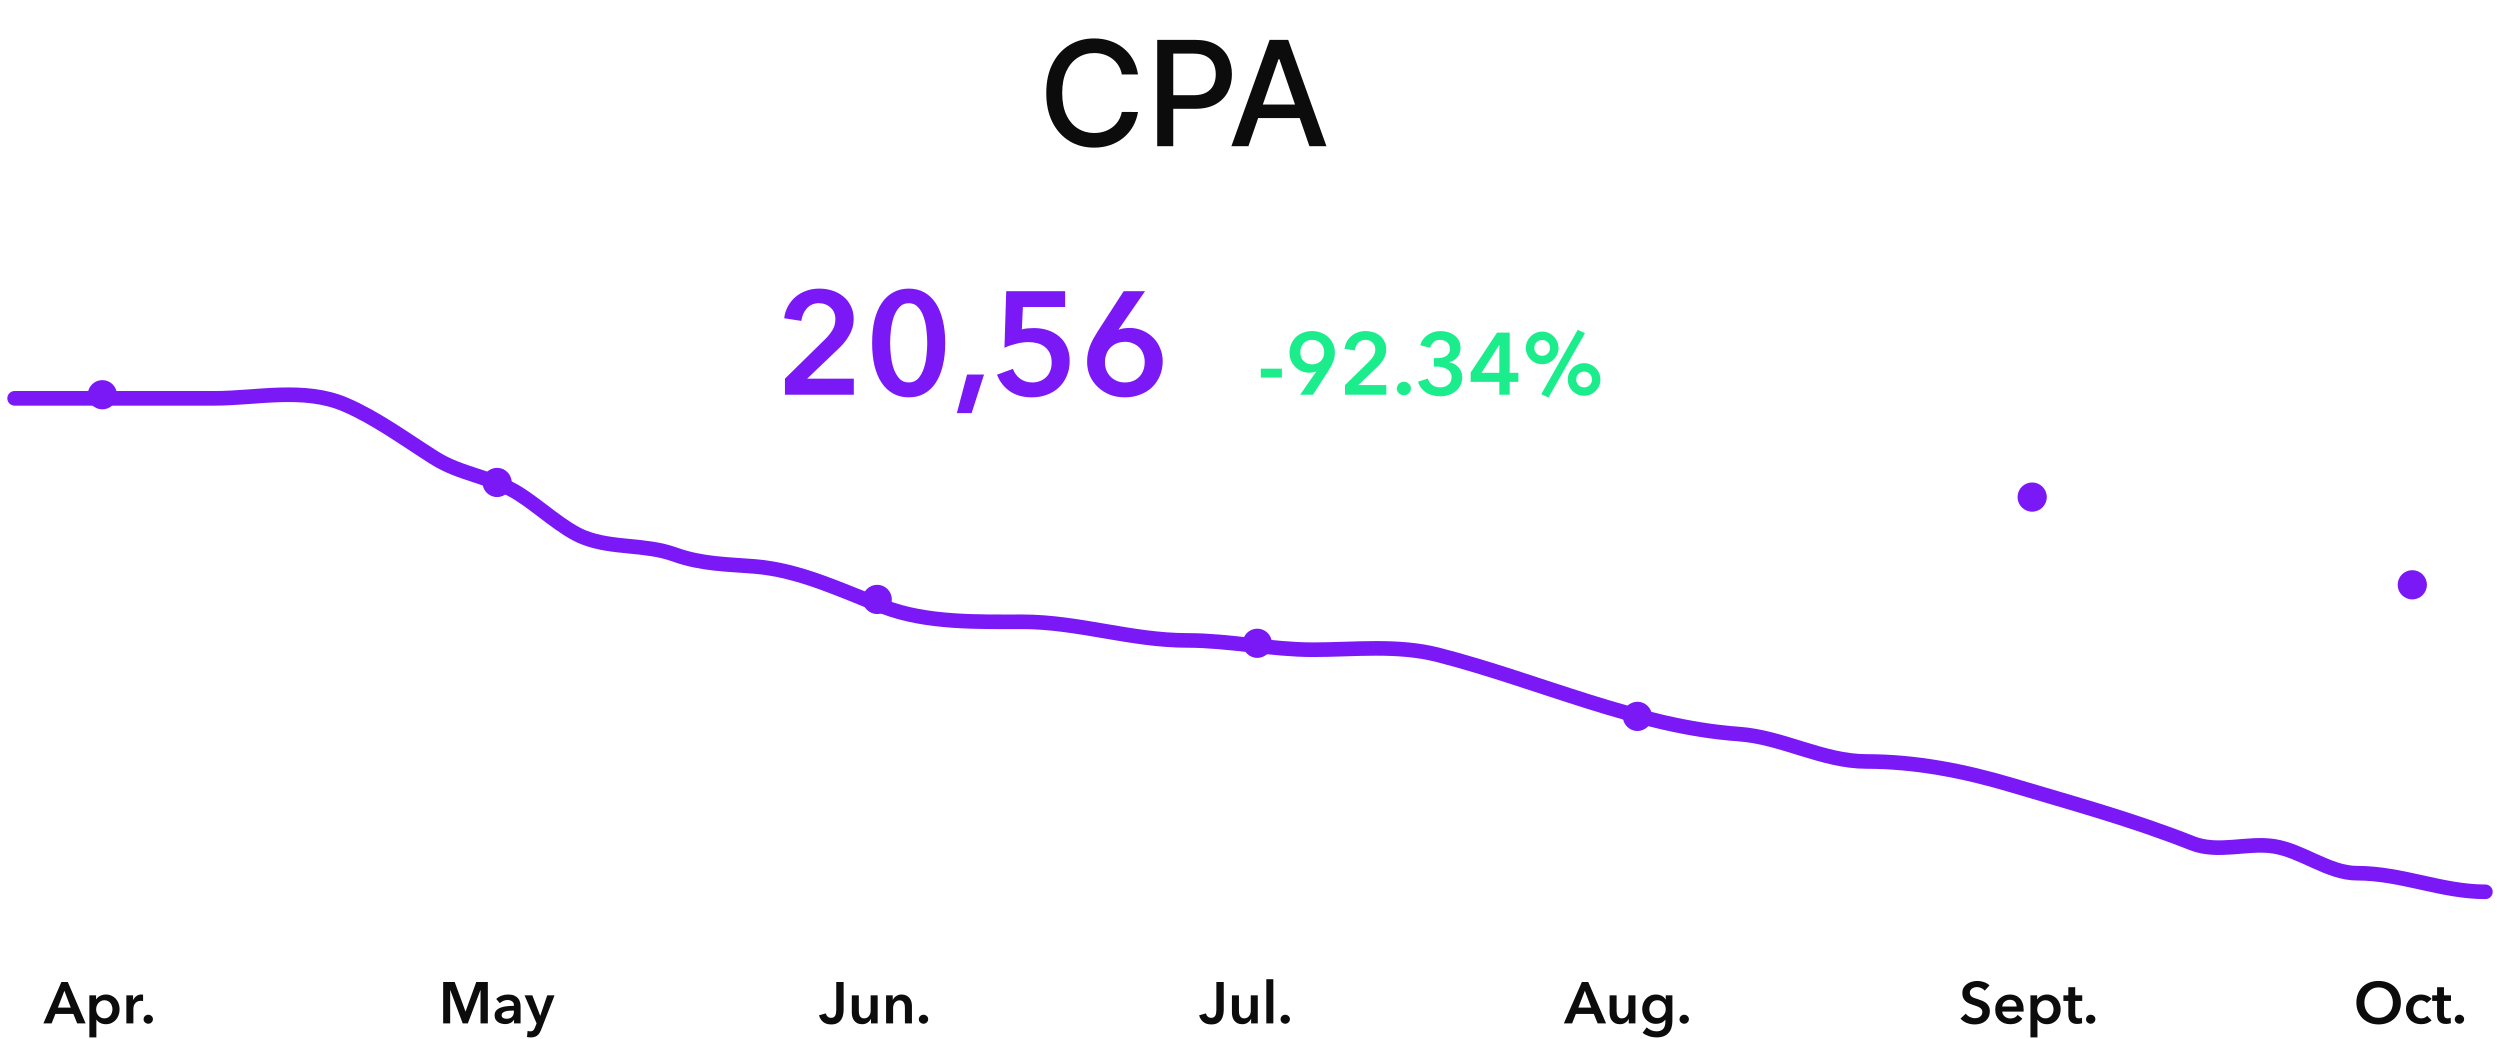
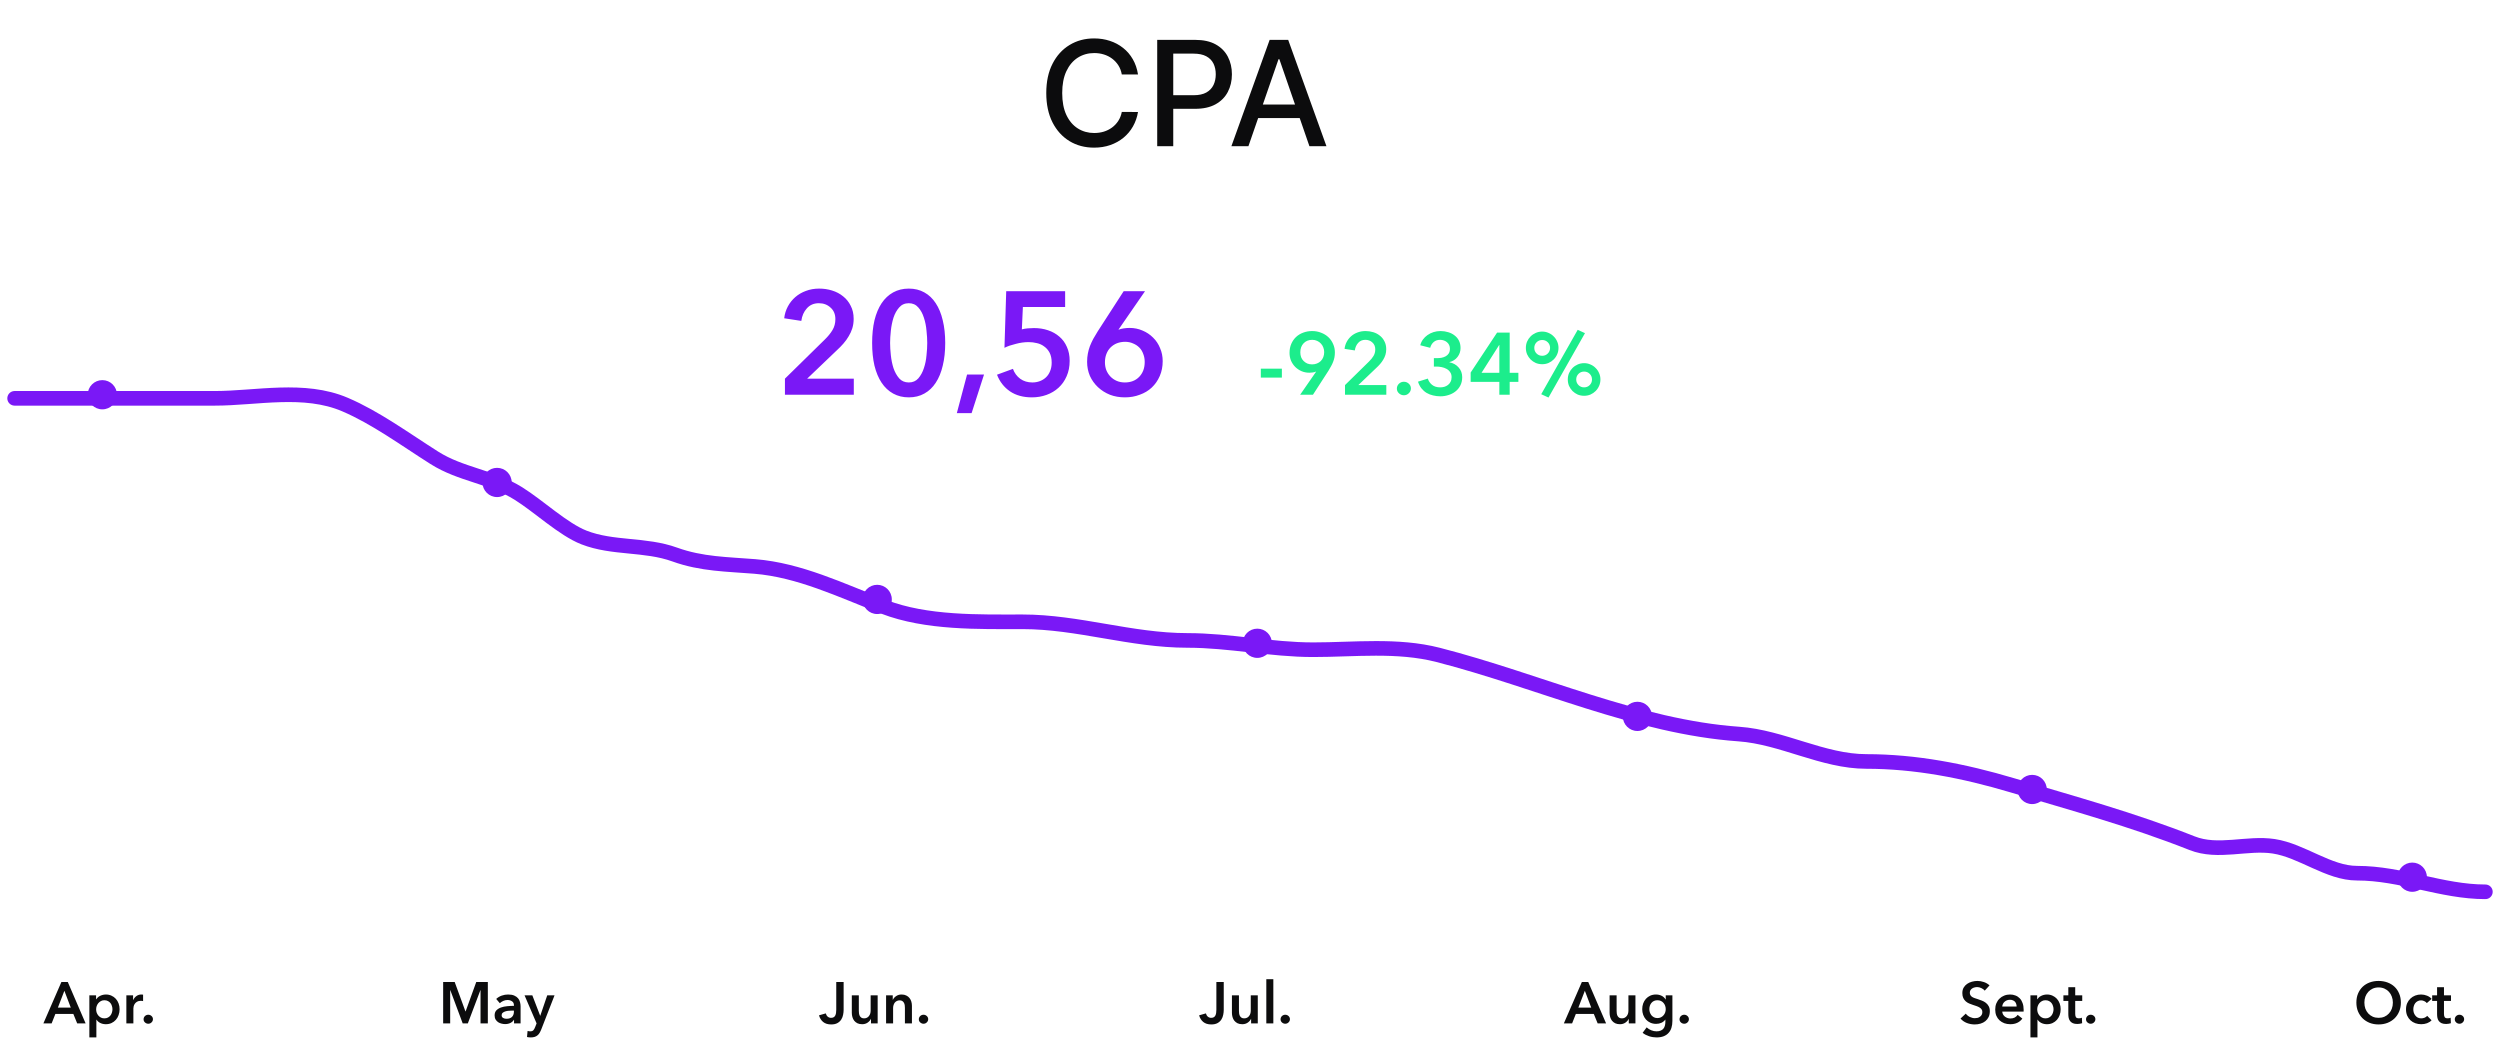
<svg xmlns="http://www.w3.org/2000/svg" width="171" height="71" viewBox="0 0 171 71" fill="none">
  <path d="M53.69 25.9L56.42 23.22C56.64 23.007 56.813 22.793 56.94 22.58C57.073 22.36 57.14 22.11 57.14 21.83C57.14 21.497 57.03 21.233 56.81 21.04C56.597 20.84 56.33 20.74 56.01 20.74C55.67 20.74 55.397 20.857 55.19 21.09C54.983 21.317 54.857 21.603 54.81 21.95L53.64 21.77C53.673 21.477 53.757 21.207 53.89 20.96C54.023 20.713 54.193 20.5 54.4 20.32C54.607 20.14 54.847 20 55.12 19.9C55.4 19.793 55.703 19.74 56.03 19.74C56.337 19.74 56.63 19.783 56.91 19.87C57.197 19.957 57.45 20.09 57.67 20.27C57.89 20.443 58.063 20.66 58.19 20.92C58.323 21.173 58.39 21.47 58.39 21.81C58.39 22.037 58.36 22.25 58.3 22.45C58.24 22.643 58.157 22.827 58.05 23C57.95 23.173 57.83 23.34 57.69 23.5C57.557 23.653 57.41 23.803 57.25 23.95L55.21 25.9H58.4V27H53.69V25.9ZM64.653 23.46C64.653 24.033 64.597 24.55 64.484 25.01C64.377 25.47 64.217 25.86 64.004 26.18C63.797 26.5 63.537 26.747 63.224 26.92C62.917 27.093 62.563 27.18 62.163 27.18C61.764 27.18 61.407 27.093 61.093 26.92C60.78 26.747 60.517 26.5 60.303 26.18C60.09 25.86 59.927 25.47 59.813 25.01C59.707 24.55 59.654 24.033 59.654 23.46C59.654 22.887 59.707 22.37 59.813 21.91C59.927 21.45 60.09 21.06 60.303 20.74C60.517 20.42 60.78 20.173 61.093 20C61.407 19.827 61.764 19.74 62.163 19.74C62.563 19.74 62.917 19.827 63.224 20C63.537 20.173 63.797 20.42 64.004 20.74C64.217 21.06 64.377 21.45 64.484 21.91C64.597 22.37 64.653 22.887 64.653 23.46ZM63.423 23.46C63.423 23.213 63.407 22.933 63.373 22.62C63.347 22.307 63.287 22.01 63.194 21.73C63.107 21.45 62.98 21.217 62.813 21.03C62.647 20.837 62.43 20.74 62.163 20.74C61.89 20.74 61.67 20.837 61.504 21.03C61.337 21.217 61.207 21.45 61.114 21.73C61.027 22.01 60.967 22.307 60.934 22.62C60.9 22.933 60.883 23.213 60.883 23.46C60.883 23.707 60.9 23.987 60.934 24.3C60.967 24.613 61.027 24.907 61.114 25.18C61.207 25.453 61.337 25.687 61.504 25.88C61.67 26.067 61.89 26.16 62.163 26.16C62.43 26.16 62.647 26.067 62.813 25.88C62.98 25.687 63.107 25.453 63.194 25.18C63.287 24.907 63.347 24.613 63.373 24.3C63.407 23.987 63.423 23.707 63.423 23.46ZM66.147 25.62H67.307L66.457 28.26H65.447L66.147 25.62ZM72.855 21H69.965L69.895 22.53C70.008 22.497 70.141 22.473 70.295 22.46C70.455 22.447 70.598 22.44 70.725 22.44C71.071 22.44 71.391 22.49 71.685 22.59C71.985 22.69 72.245 22.837 72.465 23.03C72.685 23.217 72.855 23.45 72.975 23.73C73.101 24.003 73.165 24.32 73.165 24.68C73.165 25.073 73.095 25.427 72.955 25.74C72.821 26.047 72.638 26.307 72.405 26.52C72.171 26.733 71.898 26.897 71.585 27.01C71.271 27.123 70.938 27.18 70.585 27.18C69.991 27.18 69.491 27.043 69.085 26.77C68.678 26.49 68.381 26.11 68.195 25.63L69.285 25.23C69.385 25.51 69.551 25.737 69.785 25.91C70.018 26.077 70.295 26.16 70.615 26.16C70.795 26.16 70.965 26.13 71.125 26.07C71.285 26.01 71.425 25.923 71.545 25.81C71.665 25.697 71.758 25.557 71.825 25.39C71.898 25.217 71.935 25.023 71.935 24.81C71.935 24.537 71.888 24.31 71.795 24.13C71.701 23.95 71.578 23.807 71.425 23.7C71.278 23.587 71.111 23.51 70.925 23.47C70.738 23.423 70.548 23.4 70.355 23.4C70.221 23.4 70.078 23.41 69.925 23.43C69.778 23.45 69.631 23.48 69.485 23.52C69.345 23.553 69.205 23.593 69.065 23.64C68.931 23.687 68.811 23.737 68.705 23.79L68.825 19.92H72.855V21ZM78.318 19.92L76.508 22.54L76.518 22.55C76.612 22.51 76.728 22.48 76.868 22.46C77.015 22.44 77.148 22.43 77.268 22.43C77.582 22.43 77.875 22.49 78.148 22.61C78.421 22.723 78.662 22.883 78.868 23.09C79.075 23.29 79.235 23.53 79.348 23.81C79.468 24.083 79.528 24.38 79.528 24.7C79.528 25.073 79.462 25.413 79.328 25.72C79.195 26.027 79.011 26.29 78.778 26.51C78.552 26.723 78.278 26.887 77.958 27C77.645 27.12 77.308 27.18 76.948 27.18C76.575 27.18 76.231 27.12 75.918 27C75.605 26.873 75.332 26.7 75.098 26.48C74.865 26.26 74.681 26.003 74.548 25.71C74.421 25.41 74.358 25.09 74.358 24.75C74.358 24.55 74.375 24.363 74.408 24.19C74.442 24.01 74.488 23.84 74.548 23.68C74.615 23.513 74.692 23.347 74.778 23.18C74.871 23.013 74.975 22.84 75.088 22.66L76.858 19.92H78.318ZM75.578 24.78C75.578 24.967 75.608 25.143 75.668 25.31C75.735 25.477 75.828 25.623 75.948 25.75C76.068 25.877 76.212 25.977 76.378 26.05C76.545 26.123 76.731 26.16 76.938 26.16C77.345 26.16 77.671 26.033 77.918 25.78C78.171 25.52 78.298 25.18 78.298 24.76C78.298 24.56 78.265 24.377 78.198 24.21C78.138 24.037 78.048 23.89 77.928 23.77C77.808 23.65 77.665 23.557 77.498 23.49C77.338 23.417 77.158 23.38 76.958 23.38C76.758 23.38 76.572 23.413 76.398 23.48C76.231 23.547 76.085 23.643 75.958 23.77C75.838 23.89 75.745 24.037 75.678 24.21C75.612 24.383 75.578 24.573 75.578 24.78Z" fill="#7A18F6" />
  <path d="M87.68 25.83H86.24V25.218H87.68V25.83ZM88.93 27L90.022 25.422L90.016 25.416C89.956 25.444 89.882 25.464 89.794 25.476C89.71 25.488 89.632 25.494 89.56 25.494C89.372 25.494 89.196 25.46 89.032 25.392C88.868 25.32 88.724 25.224 88.6 25.104C88.476 24.98 88.378 24.836 88.306 24.672C88.238 24.504 88.204 24.324 88.204 24.132C88.204 23.908 88.244 23.704 88.324 23.52C88.404 23.336 88.512 23.18 88.648 23.052C88.788 22.92 88.952 22.82 89.14 22.752C89.332 22.68 89.536 22.644 89.752 22.644C89.972 22.644 90.176 22.682 90.364 22.758C90.556 22.83 90.722 22.932 90.862 23.064C91.002 23.196 91.11 23.352 91.186 23.532C91.266 23.708 91.306 23.898 91.306 24.102C91.306 24.222 91.296 24.336 91.276 24.444C91.256 24.548 91.226 24.65 91.186 24.75C91.15 24.846 91.104 24.944 91.048 25.044C90.996 25.144 90.936 25.248 90.868 25.356L89.806 27H88.93ZM90.574 24.084C90.574 23.972 90.554 23.866 90.514 23.766C90.478 23.666 90.424 23.578 90.352 23.502C90.28 23.422 90.194 23.36 90.094 23.316C89.994 23.268 89.882 23.244 89.758 23.244C89.514 23.244 89.316 23.324 89.164 23.484C89.016 23.64 88.942 23.844 88.942 24.096C88.942 24.216 88.96 24.328 88.996 24.432C89.036 24.532 89.092 24.618 89.164 24.69C89.236 24.762 89.32 24.82 89.416 24.864C89.516 24.904 89.626 24.924 89.746 24.924C89.866 24.924 89.976 24.904 90.076 24.864C90.18 24.824 90.268 24.768 90.34 24.696C90.416 24.62 90.474 24.53 90.514 24.426C90.554 24.322 90.574 24.208 90.574 24.084ZM91.998 26.34L93.636 24.732C93.768 24.604 93.872 24.476 93.948 24.348C94.028 24.216 94.068 24.066 94.068 23.898C94.068 23.698 94.002 23.54 93.87 23.424C93.742 23.304 93.582 23.244 93.39 23.244C93.186 23.244 93.022 23.314 92.898 23.454C92.774 23.59 92.698 23.762 92.67 23.97L91.968 23.862C91.988 23.686 92.038 23.524 92.118 23.376C92.198 23.228 92.3 23.1 92.424 22.992C92.548 22.884 92.692 22.8 92.856 22.74C93.024 22.676 93.206 22.644 93.402 22.644C93.586 22.644 93.762 22.67 93.93 22.722C94.102 22.774 94.254 22.854 94.386 22.962C94.518 23.066 94.622 23.196 94.698 23.352C94.778 23.504 94.818 23.682 94.818 23.886C94.818 24.022 94.8 24.15 94.764 24.27C94.728 24.386 94.678 24.496 94.614 24.6C94.554 24.704 94.482 24.804 94.398 24.9C94.318 24.992 94.23 25.082 94.134 25.17L92.91 26.34H94.824V27H91.998V26.34ZM95.546 26.58C95.546 26.452 95.592 26.342 95.684 26.25C95.78 26.158 95.894 26.112 96.026 26.112C96.154 26.112 96.266 26.156 96.362 26.244C96.458 26.332 96.506 26.44 96.506 26.568C96.506 26.696 96.458 26.806 96.362 26.898C96.27 26.99 96.158 27.036 96.026 27.036C95.962 27.036 95.9 27.024 95.84 27C95.784 26.976 95.734 26.944 95.69 26.904C95.646 26.864 95.61 26.816 95.582 26.76C95.558 26.704 95.546 26.644 95.546 26.58ZM98.077 24.498H98.269C98.377 24.498 98.483 24.49 98.587 24.474C98.695 24.454 98.793 24.42 98.881 24.372C98.969 24.324 99.039 24.26 99.091 24.18C99.147 24.096 99.175 23.988 99.175 23.856C99.175 23.76 99.157 23.674 99.121 23.598C99.085 23.522 99.035 23.458 98.971 23.406C98.911 23.354 98.839 23.314 98.755 23.286C98.675 23.258 98.591 23.244 98.503 23.244C98.327 23.244 98.181 23.294 98.065 23.394C97.949 23.494 97.869 23.626 97.825 23.79L97.147 23.616C97.183 23.472 97.243 23.342 97.327 23.226C97.415 23.106 97.519 23.004 97.639 22.92C97.763 22.832 97.901 22.764 98.053 22.716C98.205 22.668 98.365 22.644 98.533 22.644C98.717 22.644 98.891 22.67 99.055 22.722C99.223 22.77 99.369 22.844 99.493 22.944C99.621 23.04 99.721 23.16 99.793 23.304C99.865 23.448 99.901 23.616 99.901 23.808C99.901 24.036 99.831 24.24 99.691 24.42C99.555 24.596 99.371 24.712 99.139 24.768V24.78C99.399 24.832 99.609 24.95 99.769 25.134C99.933 25.314 100.015 25.536 100.015 25.8C100.015 26.02 99.971 26.212 99.883 26.376C99.799 26.54 99.685 26.676 99.541 26.784C99.401 26.892 99.243 26.972 99.067 27.024C98.891 27.08 98.713 27.108 98.533 27.108C98.353 27.108 98.183 27.088 98.023 27.048C97.863 27.012 97.715 26.954 97.579 26.874C97.447 26.794 97.329 26.69 97.225 26.562C97.125 26.434 97.047 26.282 96.991 26.106L97.663 25.896C97.715 26.064 97.811 26.206 97.951 26.322C98.095 26.438 98.281 26.496 98.509 26.496C98.601 26.496 98.693 26.484 98.785 26.46C98.881 26.432 98.965 26.39 99.037 26.334C99.113 26.278 99.173 26.206 99.217 26.118C99.265 26.03 99.289 25.922 99.289 25.794C99.289 25.658 99.255 25.544 99.187 25.452C99.123 25.356 99.041 25.282 98.941 25.23C98.841 25.174 98.729 25.134 98.605 25.11C98.485 25.086 98.369 25.074 98.257 25.074H98.077V24.498ZM102.555 26.118H100.593V25.482L102.399 22.752H103.263V25.5H103.857V26.118H103.263V27H102.555V26.118ZM102.555 23.598H102.543L101.337 25.5H102.555V23.598ZM107.237 25.956C107.237 25.8 107.265 25.656 107.321 25.524C107.381 25.388 107.461 25.27 107.561 25.17C107.665 25.066 107.783 24.986 107.915 24.93C108.051 24.87 108.197 24.84 108.353 24.84C108.509 24.84 108.653 24.87 108.785 24.93C108.921 24.986 109.039 25.066 109.139 25.17C109.243 25.27 109.323 25.388 109.379 25.524C109.439 25.656 109.469 25.8 109.469 25.956C109.469 26.112 109.439 26.258 109.379 26.394C109.323 26.526 109.243 26.644 109.139 26.748C109.039 26.848 108.921 26.928 108.785 26.988C108.653 27.044 108.509 27.072 108.353 27.072C108.197 27.072 108.051 27.044 107.915 26.988C107.783 26.928 107.665 26.848 107.561 26.748C107.461 26.644 107.381 26.526 107.321 26.394C107.265 26.258 107.237 26.112 107.237 25.956ZM108.893 25.956C108.893 25.804 108.841 25.676 108.737 25.572C108.633 25.468 108.505 25.416 108.353 25.416C108.201 25.416 108.073 25.468 107.969 25.572C107.865 25.676 107.813 25.804 107.813 25.956C107.813 26.108 107.865 26.236 107.969 26.34C108.073 26.444 108.201 26.496 108.353 26.496C108.505 26.496 108.633 26.444 108.737 26.34C108.841 26.236 108.893 26.108 108.893 25.956ZM104.369 23.796C104.369 23.64 104.397 23.496 104.453 23.364C104.513 23.228 104.593 23.11 104.693 23.01C104.797 22.906 104.915 22.826 105.047 22.77C105.183 22.71 105.329 22.68 105.485 22.68C105.641 22.68 105.785 22.71 105.917 22.77C106.053 22.826 106.171 22.906 106.271 23.01C106.375 23.11 106.455 23.228 106.511 23.364C106.571 23.496 106.601 23.64 106.601 23.796C106.601 23.952 106.571 24.098 106.511 24.234C106.455 24.366 106.375 24.484 106.271 24.588C106.171 24.688 106.053 24.768 105.917 24.828C105.785 24.884 105.641 24.912 105.485 24.912C105.329 24.912 105.183 24.884 105.047 24.828C104.915 24.768 104.797 24.688 104.693 24.588C104.593 24.484 104.513 24.366 104.453 24.234C104.397 24.098 104.369 23.952 104.369 23.796ZM106.025 23.796C106.025 23.644 105.973 23.516 105.869 23.412C105.765 23.308 105.637 23.256 105.485 23.256C105.333 23.256 105.205 23.308 105.101 23.412C104.997 23.516 104.945 23.644 104.945 23.796C104.945 23.948 104.997 24.076 105.101 24.18C105.205 24.284 105.333 24.336 105.485 24.336C105.637 24.336 105.765 24.284 105.869 24.18C105.973 24.076 106.025 23.948 106.025 23.796ZM107.915 22.56L108.413 22.788L105.917 27.192L105.419 26.964L107.915 22.56Z" fill="#1CED8C" />
  <path d="M77.84 5.092H76.731C76.689 4.856 76.61 4.647 76.494 4.467C76.378 4.287 76.236 4.135 76.067 4.009C75.899 3.884 75.711 3.789 75.503 3.725C75.297 3.661 75.078 3.629 74.846 3.629C74.427 3.629 74.052 3.735 73.72 3.945C73.391 4.156 73.131 4.465 72.939 4.872C72.749 5.279 72.655 5.777 72.655 6.364C72.655 6.955 72.749 7.455 72.939 7.862C73.131 8.269 73.392 8.577 73.724 8.786C74.055 8.994 74.428 9.098 74.842 9.098C75.072 9.098 75.29 9.067 75.496 9.006C75.704 8.942 75.892 8.848 76.06 8.725C76.228 8.602 76.371 8.452 76.487 8.274C76.605 8.094 76.687 7.888 76.731 7.656L77.84 7.66C77.78 8.017 77.665 8.346 77.495 8.647C77.327 8.945 77.11 9.203 76.845 9.421C76.582 9.637 76.282 9.803 75.943 9.922C75.605 10.04 75.235 10.099 74.835 10.099C74.206 10.099 73.644 9.95 73.152 9.652C72.66 9.351 72.271 8.922 71.987 8.363C71.706 7.804 71.565 7.138 71.565 6.364C71.565 5.587 71.707 4.921 71.991 4.364C72.275 3.806 72.663 3.377 73.156 3.079C73.648 2.778 74.208 2.628 74.835 2.628C75.221 2.628 75.581 2.683 75.915 2.795C76.251 2.904 76.553 3.065 76.82 3.278C77.088 3.488 77.309 3.746 77.484 4.052C77.66 4.355 77.778 4.702 77.84 5.092ZM79.153 10V2.727H81.745C82.311 2.727 82.779 2.83 83.151 3.036C83.523 3.242 83.801 3.524 83.986 3.881C84.17 4.237 84.263 4.637 84.263 5.082C84.263 5.529 84.169 5.932 83.982 6.289C83.797 6.644 83.518 6.926 83.144 7.134C82.772 7.34 82.305 7.443 81.741 7.443H79.959V6.513H81.642C81.999 6.513 82.289 6.451 82.512 6.328C82.734 6.203 82.898 6.032 83.002 5.817C83.106 5.601 83.158 5.356 83.158 5.082C83.158 4.807 83.106 4.563 83.002 4.35C82.898 4.137 82.733 3.97 82.508 3.849C82.286 3.729 81.992 3.668 81.628 3.668H80.25V10H79.153ZM85.392 10H84.227L86.844 2.727H88.112L90.729 10H89.564L87.508 4.048H87.451L85.392 10ZM85.587 7.152H89.366V8.075H85.587V7.152Z" fill="#0C0C0D" />
  <path d="M4.2 67.168H4.636L5.856 70H5.28L5.016 69.352H3.788L3.532 70H2.968L4.2 67.168ZM4.84 68.92L4.404 67.768L3.96 68.92H4.84ZM6.572 68.08V68.348H6.584C6.608 68.311 6.639 68.273 6.676 68.236C6.716 68.196 6.764 68.161 6.82 68.132C6.876 68.1 6.939 68.075 7.008 68.056C7.08 68.035 7.16 68.024 7.248 68.024C7.384 68.024 7.51 68.051 7.624 68.104C7.739 68.155 7.838 68.225 7.92 68.316C8.003 68.407 8.067 68.513 8.112 68.636C8.158 68.759 8.18 68.891 8.18 69.032C8.18 69.173 8.158 69.307 8.112 69.432C8.07 69.555 8.007 69.663 7.924 69.756C7.844 69.847 7.746 69.92 7.628 69.976C7.514 70.029 7.383 70.056 7.236 70.056C7.1 70.056 6.975 70.028 6.86 69.972C6.748 69.916 6.662 69.84 6.6 69.744H6.592V70.96H6.112V68.08H6.572ZM7.692 69.032C7.692 68.957 7.68 68.884 7.656 68.812C7.635 68.737 7.602 68.671 7.556 68.612C7.511 68.553 7.454 68.507 7.384 68.472C7.315 68.435 7.234 68.416 7.14 68.416C7.052 68.416 6.974 68.435 6.904 68.472C6.835 68.509 6.775 68.557 6.724 68.616C6.676 68.675 6.639 68.741 6.612 68.816C6.588 68.891 6.576 68.965 6.576 69.04C6.576 69.115 6.588 69.189 6.612 69.264C6.639 69.336 6.676 69.401 6.724 69.46C6.775 69.519 6.835 69.567 6.904 69.604C6.974 69.639 7.052 69.656 7.14 69.656C7.234 69.656 7.315 69.637 7.384 69.6C7.454 69.563 7.511 69.515 7.556 69.456C7.602 69.397 7.635 69.331 7.656 69.256C7.68 69.181 7.692 69.107 7.692 69.032ZM8.643 68.08H9.103V68.4H9.111C9.165 68.288 9.239 68.197 9.335 68.128C9.431 68.059 9.543 68.024 9.671 68.024C9.69 68.024 9.71 68.025 9.731 68.028C9.753 68.028 9.771 68.031 9.787 68.036V68.476C9.755 68.468 9.727 68.463 9.703 68.46C9.682 68.457 9.661 68.456 9.639 68.456C9.53 68.456 9.442 68.476 9.375 68.516C9.309 68.556 9.257 68.604 9.219 68.66C9.182 68.716 9.157 68.773 9.143 68.832C9.13 68.891 9.123 68.937 9.123 68.972V70H8.643V68.08ZM9.821 69.72C9.821 69.635 9.852 69.561 9.913 69.5C9.977 69.439 10.053 69.408 10.141 69.408C10.226 69.408 10.301 69.437 10.365 69.496C10.429 69.555 10.461 69.627 10.461 69.712C10.461 69.797 10.429 69.871 10.365 69.932C10.304 69.993 10.229 70.024 10.141 70.024C10.098 70.024 10.057 70.016 10.017 70C9.98 69.984 9.946 69.963 9.917 69.936C9.888 69.909 9.864 69.877 9.845 69.84C9.829 69.803 9.821 69.763 9.821 69.72Z" fill="#0C0C0D" />
  <path d="M30.312 67.168H31.1L31.836 69.18H31.848L32.576 67.168H33.368V70H32.868V67.724H32.86L32 70H31.648L30.8 67.724H30.792V70H30.312V67.168ZM35.16 69.756H35.148C35.1 69.841 35.022 69.912 34.916 69.968C34.809 70.021 34.688 70.048 34.552 70.048C34.474 70.048 34.393 70.037 34.308 70.016C34.225 69.997 34.148 69.965 34.076 69.92C34.006 69.872 33.948 69.811 33.9 69.736C33.854 69.659 33.832 69.564 33.832 69.452C33.832 69.308 33.872 69.193 33.952 69.108C34.034 69.023 34.14 68.957 34.268 68.912C34.396 68.867 34.537 68.837 34.692 68.824C34.849 68.808 35.002 68.8 35.152 68.8V68.752C35.152 68.632 35.108 68.544 35.02 68.488C34.934 68.429 34.832 68.4 34.712 68.4C34.61 68.4 34.513 68.421 34.42 68.464C34.326 68.507 34.249 68.559 34.188 68.62L33.94 68.328C34.049 68.227 34.174 68.151 34.316 68.1C34.46 68.049 34.605 68.024 34.752 68.024C34.922 68.024 35.062 68.048 35.172 68.096C35.284 68.144 35.372 68.207 35.436 68.284C35.5 68.361 35.544 68.448 35.568 68.544C35.594 68.64 35.608 68.736 35.608 68.832V70H35.16V69.756ZM35.152 69.124H35.044C34.966 69.124 34.885 69.128 34.8 69.136C34.714 69.141 34.636 69.156 34.564 69.18C34.492 69.201 34.432 69.233 34.384 69.276C34.336 69.316 34.312 69.372 34.312 69.444C34.312 69.489 34.321 69.528 34.34 69.56C34.361 69.589 34.388 69.613 34.42 69.632C34.452 69.651 34.488 69.664 34.528 69.672C34.568 69.68 34.608 69.684 34.648 69.684C34.813 69.684 34.938 69.64 35.024 69.552C35.109 69.464 35.152 69.344 35.152 69.192V69.124ZM35.879 68.08H36.411L36.947 69.476H36.955L37.431 68.08H37.931L37.023 70.412C36.988 70.5 36.951 70.577 36.911 70.644C36.871 70.713 36.823 70.771 36.767 70.816C36.711 70.864 36.644 70.9 36.567 70.924C36.492 70.948 36.402 70.96 36.295 70.96C36.255 70.96 36.214 70.957 36.171 70.952C36.131 70.949 36.09 70.943 36.047 70.932L36.087 70.516C36.119 70.527 36.15 70.533 36.179 70.536C36.211 70.541 36.24 70.544 36.267 70.544C36.318 70.544 36.36 70.537 36.395 70.524C36.43 70.513 36.459 70.495 36.483 70.468C36.507 70.444 36.528 70.413 36.547 70.376C36.566 70.339 36.586 70.295 36.607 70.244L36.703 70L35.879 68.08Z" fill="#0C0C0D" />
  <path d="M57.704 69.084C57.704 69.188 57.692 69.297 57.668 69.412C57.647 69.527 57.605 69.633 57.544 69.732C57.483 69.831 57.396 69.912 57.284 69.976C57.172 70.04 57.028 70.072 56.852 70.072C56.623 70.072 56.439 70.015 56.3 69.9C56.164 69.785 56.071 69.635 56.02 69.448L56.484 69.316C56.508 69.409 56.552 69.484 56.616 69.54C56.68 69.593 56.756 69.62 56.844 69.62C56.916 69.62 56.975 69.607 57.02 69.58C57.068 69.553 57.104 69.516 57.128 69.468C57.155 69.417 57.173 69.359 57.184 69.292C57.195 69.223 57.2 69.148 57.2 69.068V67.168H57.704V69.084ZM60.032 70H59.576V69.692H59.568C59.526 69.788 59.451 69.873 59.344 69.948C59.24 70.02 59.116 70.056 58.972 70.056C58.847 70.056 58.739 70.035 58.648 69.992C58.56 69.947 58.487 69.888 58.428 69.816C58.372 69.744 58.331 69.661 58.304 69.568C58.278 69.475 58.264 69.379 58.264 69.28V68.08H58.744V69.144C58.744 69.2 58.748 69.259 58.756 69.32C58.764 69.381 58.782 69.437 58.808 69.488C58.835 69.536 58.871 69.576 58.916 69.608C58.964 69.64 59.027 69.656 59.104 69.656C59.179 69.656 59.244 69.641 59.3 69.612C59.359 69.58 59.406 69.54 59.44 69.492C59.477 69.444 59.505 69.389 59.524 69.328C59.543 69.264 59.552 69.2 59.552 69.136V68.08H60.032V70ZM60.608 68.08H61.064V68.388H61.072C61.115 68.292 61.188 68.208 61.292 68.136C61.399 68.061 61.524 68.024 61.668 68.024C61.794 68.024 61.9 68.047 61.988 68.092C62.079 68.135 62.152 68.192 62.208 68.264C62.267 68.336 62.31 68.419 62.336 68.512C62.363 68.605 62.376 68.701 62.376 68.8V70H61.896V68.936C61.896 68.88 61.892 68.821 61.884 68.76C61.876 68.699 61.859 68.644 61.832 68.596C61.806 68.545 61.768 68.504 61.72 68.472C61.675 68.44 61.614 68.424 61.536 68.424C61.459 68.424 61.392 68.44 61.336 68.472C61.28 68.501 61.234 68.54 61.196 68.588C61.162 68.636 61.135 68.692 61.116 68.756C61.098 68.817 61.088 68.88 61.088 68.944V70H60.608V68.08ZM62.848 69.72C62.848 69.635 62.879 69.561 62.94 69.5C63.004 69.439 63.08 69.408 63.168 69.408C63.254 69.408 63.328 69.437 63.392 69.496C63.456 69.555 63.488 69.627 63.488 69.712C63.488 69.797 63.456 69.871 63.392 69.932C63.331 69.993 63.256 70.024 63.168 70.024C63.126 70.024 63.084 70.016 63.044 70C63.007 69.984 62.974 69.963 62.944 69.936C62.915 69.909 62.891 69.877 62.872 69.84C62.856 69.803 62.848 69.763 62.848 69.72Z" fill="#0C0C0D" />
  <path d="M83.704 69.084C83.704 69.188 83.692 69.297 83.668 69.412C83.647 69.527 83.605 69.633 83.544 69.732C83.483 69.831 83.396 69.912 83.284 69.976C83.172 70.04 83.028 70.072 82.852 70.072C82.623 70.072 82.439 70.015 82.3 69.9C82.164 69.785 82.071 69.635 82.02 69.448L82.484 69.316C82.508 69.409 82.552 69.484 82.616 69.54C82.68 69.593 82.756 69.62 82.844 69.62C82.916 69.62 82.975 69.607 83.02 69.58C83.068 69.553 83.104 69.516 83.128 69.468C83.155 69.417 83.173 69.359 83.184 69.292C83.195 69.223 83.2 69.148 83.2 69.068V67.168H83.704V69.084ZM86.032 70H85.576V69.692H85.568C85.525 69.788 85.451 69.873 85.344 69.948C85.24 70.02 85.116 70.056 84.972 70.056C84.847 70.056 84.739 70.035 84.648 69.992C84.56 69.947 84.487 69.888 84.428 69.816C84.372 69.744 84.331 69.661 84.304 69.568C84.278 69.475 84.264 69.379 84.264 69.28V68.08H84.744V69.144C84.744 69.2 84.748 69.259 84.756 69.32C84.764 69.381 84.781 69.437 84.808 69.488C84.835 69.536 84.871 69.576 84.916 69.608C84.964 69.64 85.027 69.656 85.104 69.656C85.179 69.656 85.244 69.641 85.3 69.612C85.359 69.58 85.406 69.54 85.44 69.492C85.478 69.444 85.505 69.389 85.524 69.328C85.543 69.264 85.552 69.2 85.552 69.136V68.08H86.032V70ZM86.616 66.976H87.096V70H86.616V66.976ZM87.591 69.72C87.591 69.635 87.621 69.561 87.683 69.5C87.747 69.439 87.823 69.408 87.911 69.408C87.996 69.408 88.071 69.437 88.135 69.496C88.199 69.555 88.231 69.627 88.231 69.712C88.231 69.797 88.199 69.871 88.135 69.932C88.073 69.993 87.999 70.024 87.911 70.024C87.868 70.024 87.827 70.016 87.787 70C87.749 69.984 87.716 69.963 87.687 69.936C87.657 69.909 87.633 69.877 87.615 69.84C87.599 69.803 87.591 69.763 87.591 69.72Z" fill="#0C0C0D" />
  <path d="M108.2 67.168H108.636L109.856 70H109.28L109.016 69.352H107.788L107.532 70H106.968L108.2 67.168ZM108.84 68.92L108.404 67.768L107.96 68.92H108.84ZM111.864 70H111.408V69.692H111.4C111.358 69.788 111.283 69.873 111.176 69.948C111.072 70.02 110.948 70.056 110.804 70.056C110.679 70.056 110.571 70.035 110.48 69.992C110.392 69.947 110.319 69.888 110.26 69.816C110.204 69.744 110.163 69.661 110.136 69.568C110.11 69.475 110.096 69.379 110.096 69.28V68.08H110.576V69.144C110.576 69.2 110.58 69.259 110.588 69.32C110.596 69.381 110.614 69.437 110.64 69.488C110.667 69.536 110.703 69.576 110.748 69.608C110.796 69.64 110.859 69.656 110.936 69.656C111.011 69.656 111.076 69.641 111.132 69.612C111.191 69.58 111.238 69.54 111.272 69.492C111.31 69.444 111.338 69.389 111.356 69.328C111.375 69.264 111.384 69.2 111.384 69.136V68.08H111.864V70ZM114.392 68.08V69.828C114.392 70.001 114.371 70.157 114.328 70.296C114.286 70.437 114.219 70.556 114.128 70.652C114.04 70.751 113.928 70.827 113.792 70.88C113.656 70.933 113.495 70.96 113.308 70.96C113.231 70.96 113.148 70.953 113.06 70.94C112.975 70.927 112.89 70.907 112.804 70.88C112.722 70.853 112.642 70.82 112.564 70.78C112.487 70.74 112.418 70.695 112.356 70.644L112.632 70.272C112.726 70.36 112.831 70.427 112.948 70.472C113.066 70.52 113.184 70.544 113.304 70.544C113.419 70.544 113.515 70.527 113.592 70.492C113.672 70.46 113.735 70.415 113.78 70.356C113.828 70.297 113.862 70.228 113.88 70.148C113.902 70.068 113.912 69.98 113.912 69.884V69.744H113.904C113.835 69.837 113.746 69.909 113.636 69.96C113.53 70.008 113.41 70.032 113.276 70.032C113.132 70.032 113.002 70.005 112.884 69.952C112.767 69.899 112.667 69.827 112.584 69.736C112.504 69.645 112.442 69.54 112.396 69.42C112.351 69.297 112.328 69.168 112.328 69.032C112.328 68.893 112.35 68.763 112.392 68.64C112.438 68.517 112.5 68.411 112.58 68.32C112.663 68.229 112.762 68.157 112.876 68.104C112.994 68.051 113.124 68.024 113.268 68.024C113.404 68.024 113.531 68.052 113.648 68.108C113.766 68.164 113.859 68.251 113.928 68.368H113.936V68.08H114.392ZM113.368 68.416C113.28 68.416 113.202 68.432 113.132 68.464C113.066 68.496 113.008 68.54 112.96 68.596C112.915 68.649 112.879 68.713 112.852 68.788C112.828 68.863 112.816 68.943 112.816 69.028C112.816 69.105 112.828 69.18 112.852 69.252C112.879 69.324 112.915 69.389 112.96 69.448C113.008 69.504 113.066 69.549 113.132 69.584C113.202 69.619 113.279 69.636 113.364 69.636C113.452 69.636 113.531 69.62 113.6 69.588C113.672 69.553 113.732 69.508 113.78 69.452C113.831 69.396 113.87 69.332 113.896 69.26C113.923 69.185 113.936 69.108 113.936 69.028C113.936 68.945 113.923 68.867 113.896 68.792C113.87 68.717 113.831 68.652 113.78 68.596C113.732 68.54 113.674 68.496 113.604 68.464C113.535 68.432 113.456 68.416 113.368 68.416ZM114.88 69.72C114.88 69.635 114.91 69.561 114.972 69.5C115.036 69.439 115.112 69.408 115.2 69.408C115.285 69.408 115.36 69.437 115.424 69.496C115.488 69.555 115.52 69.627 115.52 69.712C115.52 69.797 115.488 69.871 115.424 69.932C115.362 69.993 115.288 70.024 115.2 70.024C115.157 70.024 115.116 70.016 115.076 70C115.038 69.984 115.005 69.963 114.976 69.936C114.946 69.909 114.922 69.877 114.904 69.84C114.888 69.803 114.88 69.763 114.88 69.72Z" fill="#0C0C0D" />
  <path d="M135.756 67.76C135.703 67.691 135.627 67.633 135.528 67.588C135.432 67.54 135.335 67.516 135.236 67.516C135.177 67.516 135.119 67.524 135.06 67.54C135.001 67.553 134.948 67.576 134.9 67.608C134.852 67.637 134.812 67.677 134.78 67.728C134.751 67.776 134.736 67.835 134.736 67.904C134.736 67.968 134.749 68.023 134.776 68.068C134.803 68.113 134.839 68.152 134.884 68.184C134.932 68.216 134.989 68.244 135.056 68.268C135.123 68.292 135.196 68.316 135.276 68.34C135.367 68.369 135.46 68.403 135.556 68.44C135.655 68.477 135.744 68.527 135.824 68.588C135.907 68.649 135.973 68.727 136.024 68.82C136.077 68.913 136.104 69.029 136.104 69.168C136.104 69.32 136.076 69.453 136.02 69.568C135.964 69.68 135.889 69.773 135.796 69.848C135.703 69.923 135.593 69.979 135.468 70.016C135.343 70.053 135.211 70.072 135.072 70.072C134.888 70.072 134.708 70.039 134.532 69.972C134.356 69.903 134.212 69.801 134.1 69.668L134.46 69.332C134.529 69.428 134.621 69.504 134.736 69.56C134.853 69.616 134.968 69.644 135.08 69.644C135.139 69.644 135.199 69.637 135.26 69.624C135.321 69.608 135.376 69.583 135.424 69.548C135.475 69.513 135.515 69.471 135.544 69.42C135.576 69.367 135.592 69.301 135.592 69.224C135.592 69.149 135.575 69.088 135.54 69.04C135.505 68.989 135.459 68.947 135.4 68.912C135.341 68.875 135.272 68.843 135.192 68.816C135.112 68.789 135.028 68.761 134.94 68.732C134.855 68.705 134.769 68.673 134.684 68.636C134.599 68.599 134.521 68.549 134.452 68.488C134.385 68.427 134.331 68.352 134.288 68.264C134.245 68.173 134.224 68.061 134.224 67.928C134.224 67.784 134.253 67.66 134.312 67.556C134.373 67.452 134.452 67.367 134.548 67.3C134.647 67.231 134.757 67.18 134.88 67.148C135.005 67.113 135.132 67.096 135.26 67.096C135.404 67.096 135.549 67.121 135.696 67.172C135.845 67.223 135.975 67.299 136.084 67.4L135.756 67.76ZM137.937 68.848C137.937 68.787 137.928 68.728 137.909 68.672C137.893 68.616 137.866 68.567 137.829 68.524C137.792 68.481 137.744 68.448 137.685 68.424C137.629 68.397 137.562 68.384 137.485 68.384C137.341 68.384 137.218 68.428 137.117 68.516C137.018 68.601 136.964 68.712 136.953 68.848H137.937ZM138.417 69.064C138.417 69.085 138.417 69.107 138.417 69.128C138.417 69.149 138.416 69.171 138.413 69.192H136.953C136.958 69.261 136.976 69.325 137.005 69.384C137.037 69.44 137.078 69.489 137.129 69.532C137.18 69.572 137.237 69.604 137.301 69.628C137.365 69.652 137.432 69.664 137.501 69.664C137.621 69.664 137.722 69.643 137.805 69.6C137.888 69.555 137.956 69.493 138.009 69.416L138.329 69.672C138.14 69.928 137.865 70.056 137.505 70.056C137.356 70.056 137.218 70.033 137.093 69.988C136.968 69.94 136.858 69.873 136.765 69.788C136.674 69.703 136.602 69.599 136.549 69.476C136.498 69.351 136.473 69.209 136.473 69.052C136.473 68.897 136.498 68.757 136.549 68.632C136.602 68.504 136.674 68.396 136.765 68.308C136.856 68.217 136.962 68.148 137.085 68.1C137.21 68.049 137.345 68.024 137.489 68.024C137.622 68.024 137.745 68.047 137.857 68.092C137.972 68.135 138.07 68.2 138.153 68.288C138.236 68.373 138.3 68.481 138.345 68.612C138.393 68.74 138.417 68.891 138.417 69.064ZM139.342 68.08V68.348H139.354C139.378 68.311 139.408 68.273 139.446 68.236C139.486 68.196 139.534 68.161 139.59 68.132C139.646 68.1 139.708 68.075 139.778 68.056C139.85 68.035 139.93 68.024 140.018 68.024C140.154 68.024 140.279 68.051 140.394 68.104C140.508 68.155 140.607 68.225 140.69 68.316C140.772 68.407 140.836 68.513 140.882 68.636C140.927 68.759 140.95 68.891 140.95 69.032C140.95 69.173 140.927 69.307 140.882 69.432C140.839 69.555 140.776 69.663 140.694 69.756C140.614 69.847 140.515 69.92 140.398 69.976C140.283 70.029 140.152 70.056 140.006 70.056C139.87 70.056 139.744 70.028 139.63 69.972C139.518 69.916 139.431 69.84 139.37 69.744H139.362V70.96H138.882V68.08H139.342ZM140.462 69.032C140.462 68.957 140.45 68.884 140.426 68.812C140.404 68.737 140.371 68.671 140.326 68.612C140.28 68.553 140.223 68.507 140.154 68.472C140.084 68.435 140.003 68.416 139.91 68.416C139.822 68.416 139.743 68.435 139.674 68.472C139.604 68.509 139.544 68.557 139.494 68.616C139.446 68.675 139.408 68.741 139.382 68.816C139.358 68.891 139.346 68.965 139.346 69.04C139.346 69.115 139.358 69.189 139.382 69.264C139.408 69.336 139.446 69.401 139.494 69.46C139.544 69.519 139.604 69.567 139.674 69.604C139.743 69.639 139.822 69.656 139.91 69.656C140.003 69.656 140.084 69.637 140.154 69.6C140.223 69.563 140.28 69.515 140.326 69.456C140.371 69.397 140.404 69.331 140.426 69.256C140.45 69.181 140.462 69.107 140.462 69.032ZM141.137 68.464V68.08H141.473V67.524H141.945V68.08H142.425V68.464H141.945V69.356C141.945 69.441 141.96 69.512 141.989 69.568C142.021 69.624 142.09 69.652 142.197 69.652C142.229 69.652 142.264 69.649 142.301 69.644C142.338 69.636 142.372 69.625 142.401 69.612L142.417 69.988C142.374 70.004 142.324 70.016 142.265 70.024C142.206 70.035 142.15 70.04 142.097 70.04C141.969 70.04 141.865 70.023 141.785 69.988C141.705 69.951 141.641 69.901 141.593 69.84C141.548 69.776 141.516 69.704 141.497 69.624C141.481 69.541 141.473 69.453 141.473 69.36V68.464H141.137ZM142.684 69.72C142.684 69.635 142.715 69.561 142.776 69.5C142.84 69.439 142.916 69.408 143.004 69.408C143.09 69.408 143.164 69.437 143.228 69.496C143.292 69.555 143.324 69.627 143.324 69.712C143.324 69.797 143.292 69.871 143.228 69.932C143.167 69.993 143.092 70.024 143.004 70.024C142.962 70.024 142.92 70.016 142.88 70C142.843 69.984 142.81 69.963 142.78 69.936C142.751 69.909 142.727 69.877 142.708 69.84C142.692 69.803 142.684 69.763 142.684 69.72Z" fill="#0C0C0D" />
  <path d="M161.176 68.576C161.176 68.349 161.213 68.145 161.288 67.964C161.365 67.78 161.471 67.624 161.604 67.496C161.74 67.368 161.9 67.269 162.084 67.2C162.271 67.131 162.473 67.096 162.692 67.096C162.913 67.096 163.117 67.131 163.304 67.2C163.491 67.269 163.652 67.368 163.788 67.496C163.924 67.624 164.029 67.78 164.104 67.964C164.181 68.145 164.22 68.349 164.22 68.576C164.22 68.797 164.181 69 164.104 69.184C164.029 69.365 163.924 69.523 163.788 69.656C163.652 69.787 163.491 69.889 163.304 69.964C163.117 70.036 162.913 70.072 162.692 70.072C162.473 70.072 162.271 70.036 162.084 69.964C161.9 69.889 161.74 69.787 161.604 69.656C161.471 69.523 161.365 69.365 161.288 69.184C161.213 69 161.176 68.797 161.176 68.576ZM161.724 68.576C161.724 68.728 161.747 68.868 161.792 68.996C161.84 69.121 161.907 69.231 161.992 69.324C162.08 69.417 162.183 69.491 162.3 69.544C162.42 69.595 162.552 69.62 162.696 69.62C162.84 69.62 162.972 69.595 163.092 69.544C163.212 69.491 163.315 69.417 163.4 69.324C163.488 69.231 163.555 69.121 163.6 68.996C163.648 68.868 163.672 68.728 163.672 68.576C163.672 68.429 163.648 68.293 163.6 68.168C163.555 68.043 163.489 67.933 163.404 67.84C163.319 67.747 163.216 67.673 163.096 67.62C162.976 67.567 162.843 67.54 162.696 67.54C162.549 67.54 162.416 67.567 162.296 67.62C162.179 67.673 162.077 67.747 161.992 67.84C161.907 67.933 161.84 68.043 161.792 68.168C161.747 68.293 161.724 68.429 161.724 68.576ZM165.995 68.612C165.957 68.559 165.901 68.515 165.827 68.48C165.752 68.443 165.676 68.424 165.599 68.424C165.511 68.424 165.433 68.443 165.367 68.48C165.3 68.515 165.244 68.561 165.199 68.62C165.156 68.679 165.124 68.745 165.103 68.82C165.081 68.892 165.071 68.965 165.071 69.04C165.071 69.115 165.081 69.189 165.103 69.264C165.127 69.336 165.161 69.401 165.207 69.46C165.252 69.519 165.308 69.567 165.375 69.604C165.444 69.639 165.524 69.656 165.615 69.656C165.689 69.656 165.764 69.641 165.839 69.612C165.913 69.583 165.973 69.54 166.019 69.484L166.319 69.788C166.239 69.873 166.136 69.94 166.011 69.988C165.888 70.033 165.755 70.056 165.611 70.056C165.469 70.056 165.335 70.033 165.207 69.988C165.081 69.943 164.971 69.876 164.875 69.788C164.781 69.7 164.707 69.593 164.651 69.468C164.597 69.343 164.571 69.2 164.571 69.04C164.571 68.885 164.597 68.745 164.651 68.62C164.707 68.495 164.781 68.388 164.875 68.3C164.968 68.212 165.076 68.144 165.199 68.096C165.324 68.048 165.457 68.024 165.599 68.024C165.74 68.024 165.876 68.051 166.007 68.104C166.14 68.157 166.245 68.231 166.323 68.324L165.995 68.612ZM166.36 68.464V68.08H166.696V67.524H167.168V68.08H167.648V68.464H167.168V69.356C167.168 69.441 167.182 69.512 167.212 69.568C167.244 69.624 167.313 69.652 167.42 69.652C167.452 69.652 167.486 69.649 167.524 69.644C167.561 69.636 167.594 69.625 167.624 69.612L167.64 69.988C167.597 70.004 167.546 70.016 167.488 70.024C167.429 70.035 167.373 70.04 167.32 70.04C167.192 70.04 167.088 70.023 167.008 69.988C166.928 69.951 166.864 69.901 166.816 69.84C166.77 69.776 166.738 69.704 166.72 69.624C166.704 69.541 166.696 69.453 166.696 69.36V68.464H166.36ZM167.907 69.72C167.907 69.635 167.938 69.561 167.999 69.5C168.063 69.439 168.139 69.408 168.227 69.408C168.312 69.408 168.387 69.437 168.451 69.496C168.515 69.555 168.547 69.627 168.547 69.712C168.547 69.797 168.515 69.871 168.451 69.932C168.39 69.993 168.315 70.024 168.227 70.024C168.184 70.024 168.143 70.016 168.103 70C168.066 69.984 168.032 69.963 168.003 69.936C167.974 69.909 167.95 69.877 167.931 69.84C167.915 69.803 167.907 69.763 167.907 69.72Z" fill="#0C0C0D" />
  <path d="M1 27.246C5.564 27.246 10.127 27.246 14.691 27.246C17.541 27.246 20.791 26.472 23.598 27.671C25.692 28.565 27.689 30.035 29.709 31.315C31.536 32.472 33.572 32.579 35.459 33.756C36.858 34.629 38.521 36.208 39.943 36.764C41.921 37.537 44.117 37.196 46.155 37.931C47.999 38.597 49.763 38.593 51.624 38.745C54.687 38.996 57.483 40.359 60.45 41.505C63.367 42.632 66.966 42.531 69.939 42.531C73.745 42.531 77.369 43.805 81.218 43.805C84.122 43.805 86.928 44.441 89.823 44.441C92.639 44.441 95.577 44.079 98.367 44.795C105.24 46.559 112.008 49.721 118.934 50.209C121.897 50.417 124.687 52.084 127.66 52.084C131.003 52.084 134.33 52.726 137.631 53.711C141.761 54.944 145.862 56.061 149.936 57.674C151.722 58.382 153.705 57.608 155.525 57.886C157.455 58.182 159.28 59.726 161.214 59.726C164.267 59.726 167.014 61 170 61" stroke="#7A18F6" stroke-linecap="round" stroke-linejoin="round" />
  <circle cx="7" cy="27" r="1" fill="#7A18F6" />
  <circle cx="34" cy="33" r="1" fill="#7A18F6" />
  <circle cx="60" cy="41" r="1" fill="#7A18F6" />
  <circle cx="86" cy="44" r="1" fill="#7A18F6" />
  <circle cx="112" cy="49" r="1" fill="#7A18F6" />
-   <circle cx="139" cy="34" r="1" fill="#7A18F6" />
-   <circle cx="165" cy="40" r="1" fill="#7A18F6" />
+   <circle cx="139" cy="54" r="1" fill="#7A18F6" />
+   <circle cx="165" cy="60" r="1" fill="#7A18F6" />
</svg>
